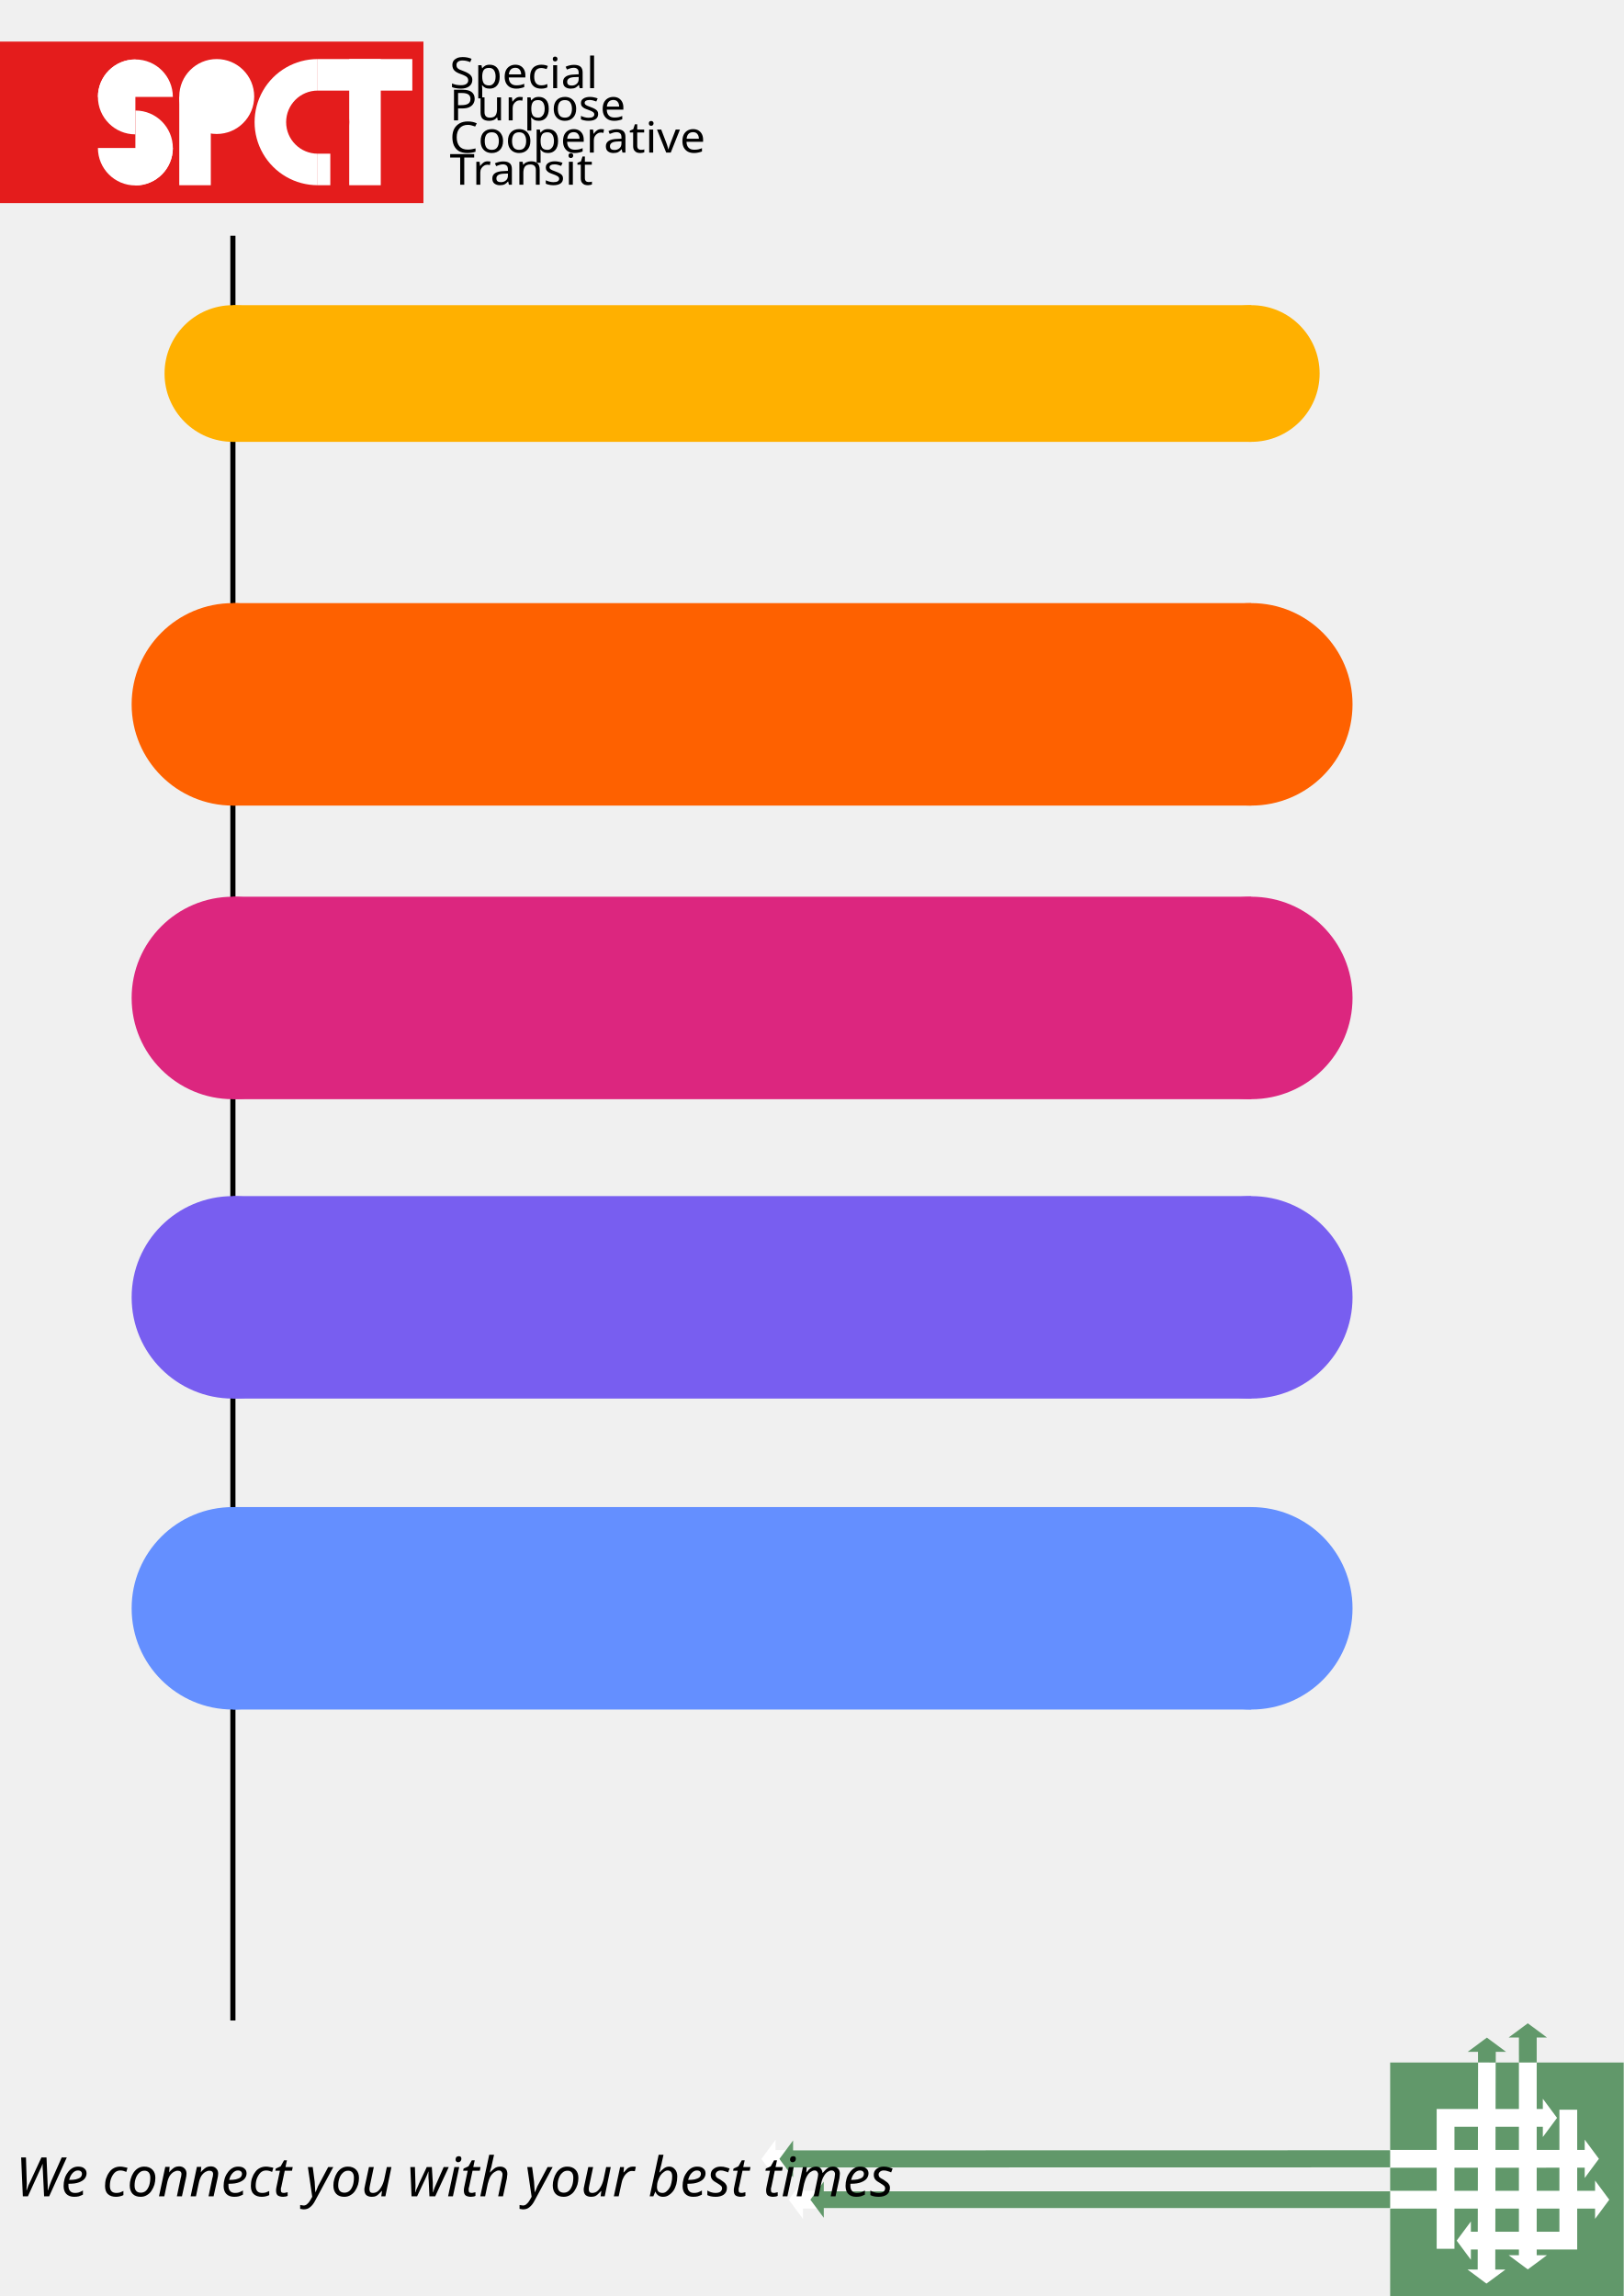
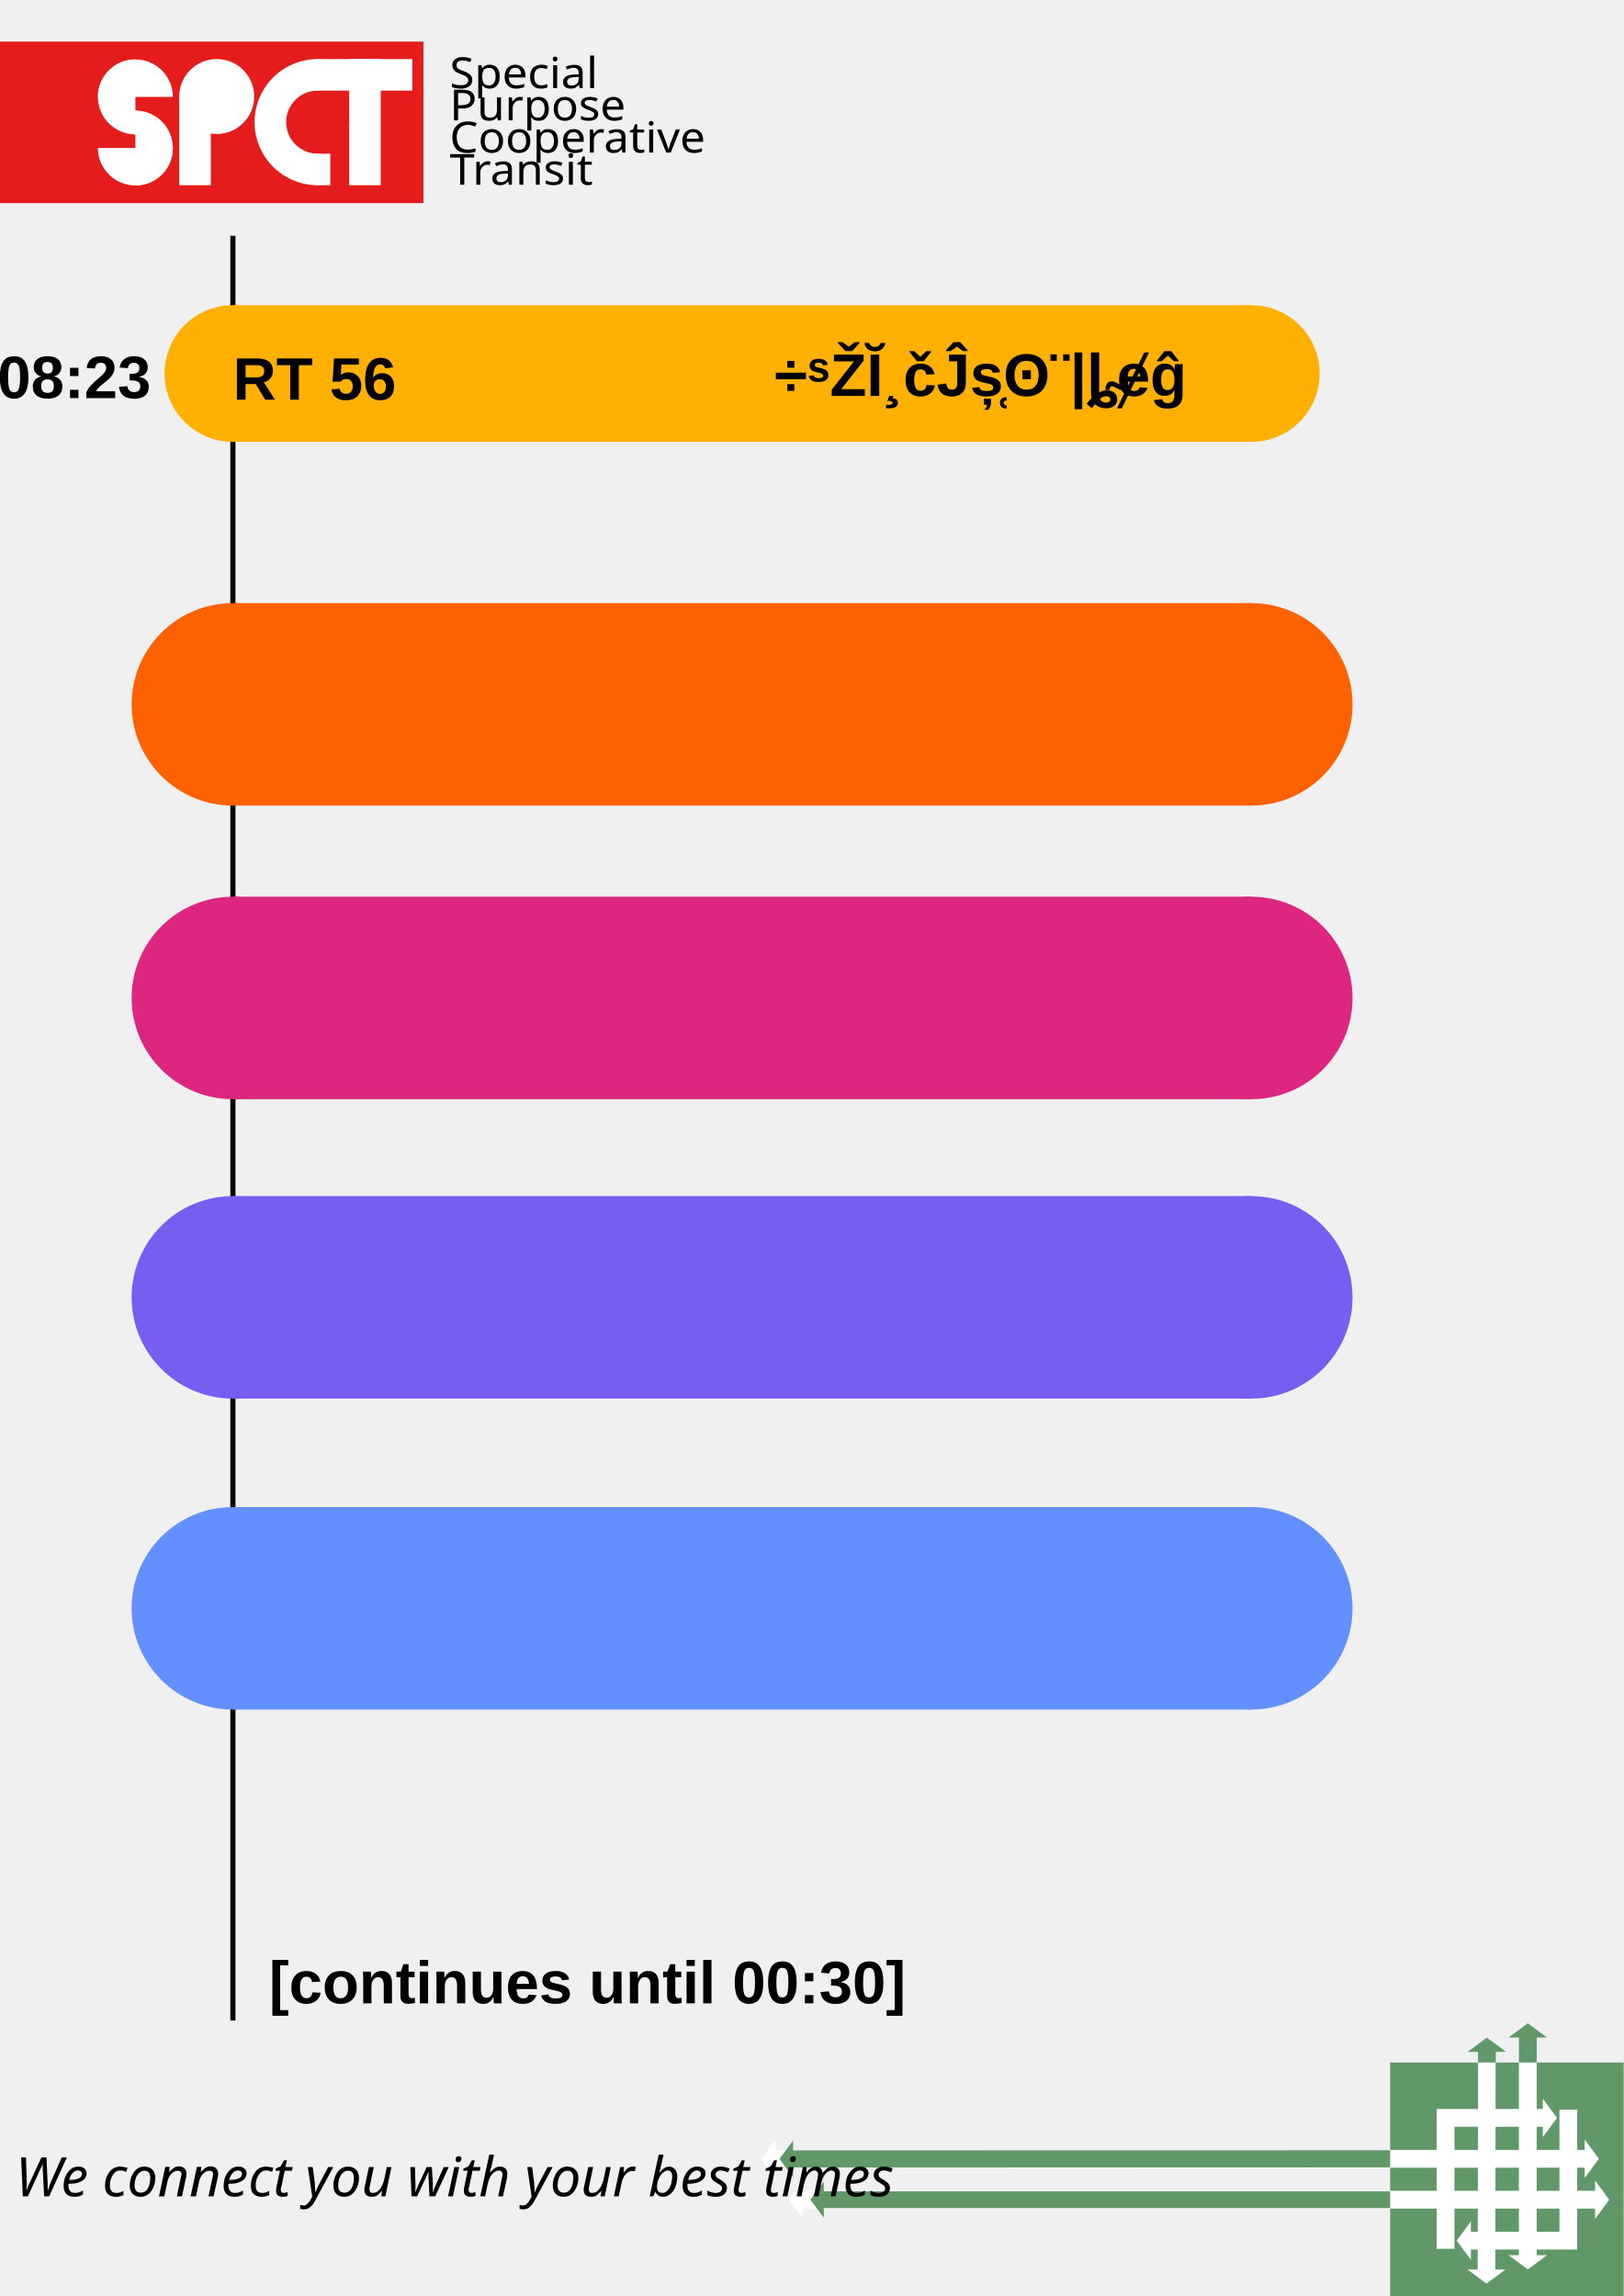
<svg xmlns="http://www.w3.org/2000/svg" xmlns:xlink="http://www.w3.org/1999/xlink" width="210mm" height="297mm" viewBox="0 0 210 297" version="1.1" id="svg1">
  <defs id="defs1">
+     <rect x="167.5" y="889.5" width="333.5" height="48" id="rect20" />
+     <rect x="113.844" y="169" width="138.656" height="34.5" id="rect19" />
+     <rect x="82.093" y="172.212" width="164.407" height="43.809" id="rect18" />
+     <rect x="133.898" y="155.887" width="224.602" height="40.363" id="rect17" />
    <linearGradient id="swatch44">
      <stop style="stop-color:#648fff;stop-opacity:1;" offset="0" id="stop44" />
    </linearGradient>
    <linearGradient id="swatch39">
      <stop style="stop-color:#785ef0;stop-opacity:1;" offset="0" id="stop39" />
    </linearGradient>
    <linearGradient id="swatch34">
      <stop style="stop-color:#dc267f;stop-opacity:1;" offset="0" id="stop34" />
    </linearGradient>
    <linearGradient id="swatch28">
      <stop style="stop-color:#fe6100;stop-opacity:1;" offset="0" id="stop28" />
    </linearGradient>
    <linearGradient id="swatch23">
      <stop style="stop-color:#ffb000;stop-opacity:1;" offset="0" id="stop23" />
    </linearGradient>
    <marker style="overflow:visible" id="Triangle" refX="0" refY="0" orient="auto-start-reverse" markerWidth="0.15" markerHeight="0.35" viewBox="0 0 1 1" preserveAspectRatio="none">
      <path transform="scale(0.5)" style="fill:context-stroke;fill-rule:evenodd;stroke:context-stroke;stroke-width:1pt" d="M 5.77,0 -2.88,5 V -5 Z" id="path135" />
    </marker>
    <rect x="638.89" y="353.353" width="85.066" height="83.877" id="rect5" />
    <rect x="0" y="0" width="170.728" height="81.051" id="rect4" />
    <rect x="540.142" y="136.66" width="582.378" height="458.805" id="rect3" />
    <rect x="458.645" y="136.66" width="593.085" height="451.666" id="rect1" />
    <linearGradient xlink:href="#swatch23" id="linearGradient23" x1="17.025" y1="52.572" x2="43.217" y2="52.572" gradientUnits="userSpaceOnUse" gradientTransform="matrix(0.675,0,0,0.675,9.789415,12.82961)" />
    <linearGradient xlink:href="#swatch23" id="linearGradient24" x1="30.121" y1="52.572" x2="161.832" y2="52.572" gradientUnits="userSpaceOnUse" gradientTransform="matrix(1,0,0,0.7821428,0,8.600066)" />
    <linearGradient xlink:href="#swatch28" id="linearGradient28" x1="17.025" y1="91.112" x2="43.217" y2="91.112" gradientUnits="userSpaceOnUse" />
    <linearGradient xlink:href="#swatch28" id="linearGradient29" x1="148.735" y1="91.112" x2="174.928" y2="91.112" gradientUnits="userSpaceOnUse" />
    <linearGradient xlink:href="#swatch28" id="linearGradient30" x1="30.121" y1="91.112" x2="161.832" y2="91.112" gradientUnits="userSpaceOnUse" />
    <linearGradient xlink:href="#swatch34" id="linearGradient34" x1="148.735" y1="129.091" x2="174.928" y2="129.091" gradientUnits="userSpaceOnUse" />
    <linearGradient xlink:href="#swatch34" id="linearGradient35" x1="30.121" y1="129.091" x2="161.832" y2="129.091" gradientUnits="userSpaceOnUse" />
    <linearGradient xlink:href="#swatch34" id="linearGradient36" x1="17.025" y1="129.091" x2="43.217" y2="129.091" gradientUnits="userSpaceOnUse" />
    <linearGradient xlink:href="#swatch39" id="linearGradient39" x1="30.121" y1="167.819" x2="161.832" y2="167.819" gradientUnits="userSpaceOnUse" />
    <linearGradient xlink:href="#swatch39" id="linearGradient40" x1="148.735" y1="167.819" x2="174.928" y2="167.819" gradientUnits="userSpaceOnUse" />
    <linearGradient xlink:href="#swatch39" id="linearGradient41" x1="17.025" y1="167.819" x2="43.217" y2="167.819" gradientUnits="userSpaceOnUse" />
    <linearGradient xlink:href="#swatch44" id="linearGradient44" x1="30.121" y1="208.043" x2="161.832" y2="208.043" gradientUnits="userSpaceOnUse" />
    <linearGradient xlink:href="#swatch44" id="linearGradient45" x1="148.735" y1="208.043" x2="174.928" y2="208.043" gradientUnits="userSpaceOnUse" />
    <linearGradient xlink:href="#swatch44" id="linearGradient46" x1="17.025" y1="208.043" x2="43.217" y2="208.043" gradientUnits="userSpaceOnUse" />
    <linearGradient xlink:href="#swatch23" id="linearGradient47" gradientUnits="userSpaceOnUse" gradientTransform="matrix(0.675,0,0,0.675,141.4998,12.82961)" x1="17.025" y1="52.572" x2="43.217" y2="52.572" />
  </defs>
  <g id="layer1">
    <text xml:space="preserve" transform="scale(0.2645833)" id="text1" style="font-size:40px;line-height:1.25;font-family:Bahnschrift;-inkscape-font-specification:'Bahnschrift, @wght=700,wdth=87';font-variation-settings:'wdth' 87, 'wght' 700;letter-spacing:0px;word-spacing:0px;white-space:pre;shape-inside:url(#rect1);display:inline" />
    <text xml:space="preserve" style="font-size:10.583px;line-height:1.25;font-family:Bahnschrift;-inkscape-font-specification:'Bahnschrift, @wght=700,wdth=87';font-variation-settings:'wdth' 87, 'wght' 700;letter-spacing:0px;word-spacing:0px;stroke-width:0.265" x="212.323" y="65.633" id="text2">
      <tspan id="tspan2" style="stroke-width:0.265" x="212.323" y="65.633" />
    </text>
    <path style="fill:none;fill-opacity:1;stroke:none;stroke-width:0.265;stroke-linecap:butt;stroke-linejoin:miter;stroke-dasharray:none;stroke-opacity:1" d="M 100.948,18.378 183.271,160.936 H 297 V 18.378 Z" id="path3" />
    <text xml:space="preserve" id="text4" style="font-weight:bold;font-size:2.822px;line-height:1.25;font-family:'Liberation Serif';-inkscape-font-specification:'Liberation Serif, Bold';letter-spacing:0px;word-spacing:0px;white-space:pre-wrap;shape-inside:url(#path4);display:none">
-       <tspan x="11.88" y="4.067" id="tspan1">Metro GmbH
+       <tspan x="11.88" y="4.067" id="tspan5">Metro GmbH
</tspan>
-       <tspan x="13.918" y="7.595" id="tspan3">MPleicherwall 19
+       <tspan x="13.918" y="7.595" id="tspan7">MPleicherwall 19
</tspan>
-       <tspan x="15.955" y="11.123" id="tspan4">G-335 Hame
+       <tspan x="15.955" y="11.123" id="tspan8">G-335 Hame
</tspan>
    </text>
    <text xml:space="preserve" style="font-size:2.117px;line-height:1.25;font-family:Bahnschrift;-inkscape-font-specification:'Bahnschrift, @wght=700,wdth=87';font-variation-settings:'wdth' 87, 'wght' 700;letter-spacing:0px;word-spacing:0px;display:none;stroke-width:0.265" x="6.06" y="-6.956" id="text6" transform="rotate(59.8814)">
      <tspan id="tspan6" style="font-style:normal;font-variant:normal;font-weight:bold;font-stretch:normal;font-size:2.117px;font-family:'Liberation Serif';-inkscape-font-specification:'Liberation Serif Bold';stroke-width:0.265" x="0" y="0">Metro GmbH</tspan>
    </text>
    <text xml:space="preserve" transform="scale(0.2645833)" id="text5" style="font-size:66.667px;line-height:1.25;font-family:Bahnschrift;-inkscape-font-specification:'Bahnschrift, @wght=700,wdth=87';font-variation-settings:'wdth' 87, 'wght' 700;letter-spacing:0px;word-spacing:0px;white-space:pre;shape-inside:url(#rect5);display:inline" />
    <path style="display:none;fill:none;stroke:#000000;stroke-width:0.265px;stroke-linecap:butt;stroke-linejoin:miter;stroke-opacity:1" d="M 183.271,160.936 92.955,4.504" id="path29" />
    <path style="display:none;fill:none;stroke:#000000;stroke-width:0.265px;stroke-linecap:butt;stroke-linejoin:miter;stroke-opacity:1" d="M 297,160.936 V 6.922" id="path30" />
    <path style="display:none;fill:none;stroke:#000000;stroke-width:0.265px;stroke-linecap:butt;stroke-linejoin:miter;stroke-opacity:1" d="M 297,18.378 H 82.55" id="path31" />
  </g>
  <g id="layer5">
    <path style="font-variation-settings:'wdth' 87, 'wght' 700;display:none;fill:none;stroke:#db0000;stroke-width:10.131;stroke-linejoin:miter;stroke-dasharray:none;stroke-opacity:1" id="path1-4" d="m 100.712,55.94 -73.882,0 36.941,-63.984 z" transform="matrix(0.1487758,0,0,0.1487758,-1.151763,4.277878)" />
    <path style="display:inline;fill:none;stroke:none;stroke-width:0.265px;stroke-linecap:butt;stroke-linejoin:miter;stroke-opacity:1" d="M 10.047,1.574 16.849,13.354 H 35.886 L 35.878,1.574 Z" id="path4" />
  </g>
  <g id="layer3" transform="matrix(2,0,0,2,-269.875,-197.3792)" style="stroke-width:1.15;stroke-dasharray:none">
    <rect style="display:none;fill:#61986a;fill-opacity:1;stroke:none;stroke-width:1.048;stroke-dasharray:none;stroke-opacity:1" id="rect14" width="148.5" height="13.694" x="134.938" y="189.995" />
    <rect style="display:inline;fill:#61986a;fill-opacity:1;stroke:none;stroke-width:0.38;stroke-dasharray:none;stroke-opacity:1" id="rect2" height="15.102" x="224.835" y="232.088" width="15.102" />
    <path style="fill:none;stroke:#ffffff;stroke-width:1.15;stroke-linecap:butt;stroke-linejoin:miter;stroke-dasharray:none;stroke-opacity:1;marker-end:url(#Triangle)" d="m 228.418,244.136 -2e-5,-8.467 h 6.596" id="path9" />
    <path style="display:inline;fill:none;stroke:#ffffff;stroke-width:1.15;stroke-linecap:butt;stroke-linejoin:miter;stroke-dasharray:none;stroke-opacity:1;marker-end:url(#Triangle)" d="m 236.355,235.141 v 8.467 h -6.606" id="path10" />
    <path style="display:inline;fill:none;stroke:#ffffff;stroke-width:1.15;stroke-linecap:butt;stroke-linejoin:miter;stroke-dasharray:none;stroke-opacity:1;marker-start:url(#Triangle);marker-end:url(#Triangle)" d="m 184.787,238.324 52.935,-0.008" id="path11" />
    <path style="display:inline;fill:none;stroke:#ffffff;stroke-width:1.15;stroke-linecap:butt;stroke-linejoin:miter;stroke-dasharray:none;stroke-opacity:1;marker-start:url(#Triangle);marker-end:url(#Triangle)" d="m 186.555,240.961 51.837,0" id="path12" />
    <path style="fill:none;stroke:#ffffff;stroke-width:1.15;stroke-linecap:butt;stroke-linejoin:miter;stroke-dasharray:none;stroke-opacity:1;marker-end:url(#Triangle)" d="m 233.736,231.628 v 13.229" id="path13" />
    <path style="fill:none;stroke:#ffffff;stroke-width:1.137;stroke-linecap:butt;stroke-linejoin:miter;stroke-dasharray:none;stroke-opacity:1;marker-end:url(#Triangle)" d="m 231.09,231.642 -0.005,2.491 -0.022,11.648" id="path14" />
    <path style="fill:none;stroke:#61986a;stroke-width:1.15;stroke-linecap:butt;stroke-linejoin:miter;stroke-dasharray:none;stroke-opacity:1;marker-start:url(#Triangle)" d="m 233.736,230.164 v 1.924" id="path15" />
    <path style="fill:none;stroke:#61986a;stroke-width:1.15;stroke-linecap:butt;stroke-linejoin:miter;stroke-dasharray:none;stroke-opacity:1;marker-start:url(#Triangle)" d="m 231.09,231.09 -3e-5,0.998" id="path16" />
    <path style="fill:none;stroke:#61986a;stroke-width:1.109;stroke-linecap:butt;stroke-linejoin:miter;stroke-dasharray:none;stroke-opacity:1;marker-start:url(#Triangle)" d="m 185.929,238.324 38.906,-0.008" id="path2" />
    <path style="fill:none;stroke:#61986a;stroke-width:1.087;stroke-linecap:butt;stroke-linejoin:miter;stroke-dasharray:none;stroke-opacity:1;marker-start:url(#Triangle)" d="m 187.92,240.961 36.915,0" id="path5" />
    <path style="display:none;fill:none;stroke:#ffffff;stroke-width:1.15;stroke-linecap:butt;stroke-linejoin:miter;stroke-dasharray:none;stroke-opacity:1;marker-start:url(#Triangle);marker-end:url(#Triangle)" d="m 268.548,194.824 12.043,-0.008" id="path6" />
    <path style="display:none;fill:none;stroke:#ffffff;stroke-width:1.15;stroke-linecap:butt;stroke-linejoin:miter;stroke-dasharray:none;stroke-opacity:1;marker-start:url(#Triangle);marker-end:url(#Triangle)" d="m 268.56,197.461 h 12.666" id="path7" />
    <path style="display:none;fill:none;stroke:#000000;stroke-width:0.132px;stroke-linecap:butt;stroke-linejoin:miter;stroke-opacity:1" d="m 183.529,117.387 35.414,61.339 20.822,36.066" id="path8" />
    <text xml:space="preserve" style="font-size:3.528px;line-height:1.25;font-family:Bahnschrift;-inkscape-font-specification:'Bahnschrift, @wght=700,wdth=87';font-variation-settings:'wdth' 87, 'wght' 700;letter-spacing:0px;word-spacing:0px;stroke-width:0.152" x="135.93" y="240.746" id="text9">
      <tspan id="tspan9" style="font-style:italic;font-variant:normal;font-weight:normal;font-stretch:normal;font-size:3.528px;font-family:Amiri;-inkscape-font-specification:'Amiri, Italic';font-variant-ligatures:normal;font-variant-caps:normal;font-variant-numeric:normal;font-variant-east-asian:normal;stroke-width:0.152" x="135.93" y="240.746">We connect you with your best times</tspan>
    </text>
  </g>
  <g id="layer2" style="fill:#000000;fill-opacity:1">
    <path style="fill:none;fill-opacity:1;stroke:#000000;stroke-width:0.665;stroke-linecap:butt;stroke-linejoin:miter;stroke-opacity:1;stroke-dasharray:none" d="M 30.121,30.495 V 261.363" id="path18" />
-     <circle style="fill:url(#linearGradient23);fill-opacity:1;fill-rule:nonzero;stroke-width:0.449;stroke-dasharray:none" id="path23" cx="30.121" cy="48.316" r="8.84" />
-     <rect style="fill:url(#linearGradient24);fill-opacity:1;fill-rule:nonzero;stroke-width:0.588;stroke-dasharray:none" id="rect23" width="131.71" height="17.68" x="30.121" y="39.476" />
    <circle style="fill:url(#linearGradient28);fill-opacity:1;fill-rule:nonzero;stroke-width:0.665;stroke-dasharray:none" id="circle25" cx="30.121" cy="91.112" r="13.096" />
    <circle style="fill:url(#linearGradient29);fill-opacity:1;fill-rule:nonzero;stroke-width:0.665;stroke-dasharray:none" id="circle26" cx="161.832" cy="91.112" r="13.096" />
    <rect style="fill:url(#linearGradient30);fill-opacity:1;fill-rule:nonzero;stroke-width:0.665;stroke-dasharray:none" id="rect26" width="131.71" height="26.192" x="30.121" y="78.016" />
    <circle style="fill:url(#linearGradient36);fill-opacity:1;fill-rule:nonzero;stroke-width:0.665;stroke-dasharray:none" id="circle30" cx="30.121" cy="129.091" r="13.096" />
    <circle style="fill:url(#linearGradient34);fill-opacity:1;fill-rule:nonzero;stroke-width:0.665;stroke-dasharray:none" id="circle31" cx="161.832" cy="129.091" r="13.096" />
    <rect style="fill:url(#linearGradient35);fill-opacity:1;fill-rule:nonzero;stroke-width:0.665;stroke-dasharray:none" id="rect32" width="131.71" height="26.192" x="30.121" y="115.995" />
    <circle style="fill:url(#linearGradient41);fill-opacity:1;fill-rule:nonzero;stroke-width:0.665;stroke-dasharray:none" id="circle36" cx="30.121" cy="167.819" r="13.096" />
    <circle style="fill:url(#linearGradient40);fill-opacity:1;fill-rule:nonzero;stroke-width:0.665;stroke-dasharray:none" id="circle37" cx="161.832" cy="167.819" r="13.096" />
    <rect style="fill:url(#linearGradient39);fill-opacity:1;fill-rule:nonzero;stroke-width:0.665;stroke-dasharray:none" id="rect37" width="131.71" height="26.192" x="30.121" y="154.722" />
    <circle style="fill:url(#linearGradient46);fill-opacity:1;fill-rule:nonzero;stroke-width:0.665;stroke-dasharray:none" id="circle41" cx="30.121" cy="208.043" r="13.096" />
    <circle style="fill:url(#linearGradient45);fill-opacity:1;fill-rule:nonzero;stroke-width:0.665;stroke-dasharray:none" id="circle42" cx="161.832" cy="208.043" r="13.096" />
    <rect style="fill:url(#linearGradient44);fill-opacity:1;fill-rule:nonzero;stroke-width:0.665;stroke-dasharray:none" id="rect42" width="131.71" height="26.192" x="30.121" y="194.946" />
-     <circle style="fill:url(#linearGradient47);fill-opacity:1;fill-rule:nonzero;stroke-width:0.449;stroke-dasharray:none" id="circle46" cx="161.832" cy="48.316" r="8.84" />
+     <g id="g17">
+       <circle style="fill:url(#linearGradient23);fill-opacity:1;fill-rule:nonzero;stroke-width:0.449;stroke-dasharray:none" id="path23" cx="30.121" cy="48.316" r="8.84" />
+       <rect style="fill:url(#linearGradient24);fill-opacity:1;fill-rule:nonzero;stroke-width:0.588;stroke-dasharray:none" id="rect23" width="131.71" height="17.68" x="30.121" y="39.476" />
+       <circle style="fill:url(#linearGradient47);fill-opacity:1;fill-rule:nonzero;stroke-width:0.449;stroke-dasharray:none" id="circle46" cx="161.832" cy="48.316" r="8.84" />
+     </g>
  </g>
  <rect style="display:inline;fill:#e41c1c;fill-opacity:1;stroke:none;stroke-width:0.704;stroke-dasharray:none;stroke-opacity:1" id="rect203" width="54.765" height="20.89" x="0" y="5.381" />
  <path style="display:inline;fill:#ffffff;fill-opacity:1;stroke:none;stroke-width:8.986;stroke-dasharray:none;stroke-opacity:1" id="path204" d="m -17.381,17.51 a 4.846,4.846 0 0 1 4.846,-4.846 4.846,4.846 0 0 1 4.846,4.846 h -4.846 z" transform="rotate(-90)" />
  <path style="display:inline;fill:#ffffff;fill-opacity:1;stroke:none;stroke-width:8.986;stroke-dasharray:none;stroke-opacity:1" id="path205" d="m 14.297,-17.51 a 4.846,4.846 0 0 1 4.846,-4.846 4.846,4.846 0 0 1 4.846,4.846 H 19.143 Z" transform="rotate(90)" />
+   <rect style="fill:#ffffff;fill-opacity:1;stroke-width:0.031;stroke-linejoin:bevel" id="rect6-1" width="0.397" height="3.084" x="-17.708" y="14.297" transform="scale(-1,1)" />
  <path style="display:inline;fill:#ffffff;fill-opacity:1;stroke:none;stroke-width:8.986;stroke-dasharray:none;stroke-opacity:1" id="path206" d="M 12.664,12.536 A 4.846,4.846 0 0 1 17.51,7.69 4.846,4.846 0 0 1 22.356,12.536 H 17.51 Z" />
  <path style="display:inline;fill:#ffffff;fill-opacity:1;stroke:none;stroke-width:8.986;stroke-dasharray:none;stroke-opacity:1" id="path207" d="m -22.356,-19.143 a 4.846,4.846 0 0 1 4.846,-4.846 4.846,4.846 0 0 1 4.846,4.846 h -4.846 z" transform="scale(-1)" />
  <text xml:space="preserve" style="font-style:italic;font-size:5.694px;line-height:0.75;font-family:Amiri;-inkscape-font-specification:'Amiri, Italic';letter-spacing:0px;word-spacing:0px;display:inline;stroke-width:0.712" x="56.725" y="11.691" id="text211" transform="scale(1.025191,0.9754277)">
    <tspan id="tspan207" style="font-style:normal;font-variant:normal;font-weight:normal;font-stretch:normal;font-size:5.694px;line-height:0.75;font-family:Amiri;-inkscape-font-specification:Amiri;fill:#000000;fill-opacity:1;stroke-width:0.712" x="56.725" y="11.691">Special</tspan>
    <tspan style="font-style:normal;font-variant:normal;font-weight:normal;font-stretch:normal;font-size:5.694px;line-height:0.75;font-family:Amiri;-inkscape-font-specification:Amiri;fill:#000000;fill-opacity:1;stroke-width:0.712" x="56.725" y="15.961" id="tspan208">Purpose</tspan>
    <tspan style="font-style:normal;font-variant:normal;font-weight:normal;font-stretch:normal;font-size:5.694px;line-height:0.75;font-family:Amiri;-inkscape-font-specification:Amiri;fill:#000000;fill-opacity:1;stroke-width:0.712" x="56.725" y="20.231" id="tspan209">Cooperative</tspan>
    <tspan style="font-style:normal;font-variant:normal;font-weight:normal;font-stretch:normal;font-size:5.694px;line-height:0.75;font-family:Amiri;-inkscape-font-specification:Amiri;fill:#000000;fill-opacity:1;stroke-width:0.712" x="56.725" y="24.502" id="tspan210">Transit</tspan>
    <tspan style="font-style:normal;font-variant:normal;font-weight:normal;font-stretch:normal;font-size:5.694px;line-height:0.75;font-family:Amiri;-inkscape-font-specification:Amiri;fill:#000000;fill-opacity:1;stroke-width:0.712" x="56.725" y="28.772" id="tspan211" />
  </text>
  <rect style="display:inline;fill:#ffffff;fill-opacity:1;stroke:none;stroke-width:1.824;stroke-dasharray:none;stroke-opacity:1" id="rect211" width="4.08" height="16.32" x="45.166" y="7.64" />
  <path style="display:inline;fill:#ffffff;fill-opacity:1;stroke:none;stroke-width:4.393;stroke-linecap:round;stroke-linejoin:miter;stroke-miterlimit:4;stroke-dasharray:none;stroke-opacity:1;paint-order:normal" id="path212" d="m 41.087,23.959 a 8.16,8.16 0 0 1 -7.067,-4.08 8.16,8.16 0 0 1 -10e-7,-8.16 8.16,8.16 0 0 1 7.067,-4.08 v 8.16 z" />
  <ellipse style="display:inline;fill:#e41c1c;fill-opacity:1;stroke:none;stroke-width:2.197;stroke-linecap:round;stroke-linejoin:miter;stroke-miterlimit:4;stroke-dasharray:none;stroke-opacity:1;paint-order:normal" id="ellipse212" cx="41.087" cy="15.799" rx="4.08" ry="4.08" />
  <rect style="display:inline;fill:#ffffff;fill-opacity:1;stroke:none;stroke-width:1.726;stroke-dasharray:none;stroke-opacity:1" id="rect212" width="4.08" height="12.24" x="-11.72" y="41.087" transform="rotate(-90)" />
+   <rect style="fill:#ffffff;fill-opacity:1;stroke-width:0.033;stroke-linejoin:bevel" id="rect6-2" width="0.345" height="4.08" x="40.914" y="7.64" />
  <rect style="display:inline;fill:#ffffff;fill-opacity:1;stroke:none;stroke-width:1.824;stroke-dasharray:none;stroke-opacity:1" id="rect213" width="4.08" height="11.424" x="23.185" y="12.536" />
  <rect style="display:inline;fill:#ffffff;fill-opacity:1;stroke:none;stroke-width:1.726;stroke-dasharray:none;stroke-opacity:1" id="rect214" width="4.08" height="1.632" x="-23.959" y="41.087" transform="rotate(-90)" />
+   <rect style="fill:#ffffff;fill-opacity:1;stroke-width:0.034;stroke-linejoin:bevel" id="rect6-9" width="0.368" height="4.08" x="40.902" y="19.879" />
  <circle style="display:inline;fill:#ffffff;fill-opacity:1;stroke:none;stroke-width:0.05;stroke-linejoin:bevel" id="path1" cx="28.031" cy="12.485" r="4.846" />
+   <text xml:space="preserve" transform="matrix(0.2645833,0,0,0.2645833,64.39912,2.645833)" id="text17" style="font-weight:bold;font-size:29.333px;line-height:1.25;font-family:Arial;-inkscape-font-specification:'Arial, Bold';letter-spacing:0px;word-spacing:0px;white-space:pre;shape-inside:url(#rect17);shape-padding:1.25;display:inline">
+     <tspan x="135.148" y="183.559" id="tspan10">÷ˢŽĬ¸čĴș̜ʘ¨|ȴ̴ɇĝ</tspan>
+   </text>
+   <text xml:space="preserve" transform="matrix(0.2645833,0,0,0.2645833,-22.04654,-1.058333)" id="text18" style="font-weight:bold;font-size:29.333px;line-height:1.25;font-family:Arial;-inkscape-font-specification:'Arial, Bold';letter-spacing:0px;word-spacing:0px;white-space:pre;shape-inside:url(#rect18);display:inline">
+     <tspan x="82.094" y="198.633" id="tspan11">08:23</tspan>
+   </text>
+   <text xml:space="preserve" transform="scale(0.2645833)" id="text19" style="font-weight:bold;font-size:29.333px;line-height:1.25;font-family:Arial;-inkscape-font-specification:'Arial, Bold';letter-spacing:0px;word-spacing:0px;white-space:pre;shape-inside:url(#rect19);display:inline">
+     <tspan x="113.844" y="195.422" id="tspan12">RT 56</tspan>
+   </text>
+   <text xml:space="preserve" transform="matrix(0.2645833,0,0,0.2645833,-9.525,16.80104)" id="text20" style="font-weight:bold;font-size:29.333px;line-height:1.25;font-family:Arial;-inkscape-font-specification:'Arial, Bold';letter-spacing:0px;word-spacing:0px;white-space:pre;shape-inside:url(#rect20)">
+     <tspan x="167.5" y="915.922" id="tspan13">[continues until 00:30]</tspan>
+   </text>
</svg>
